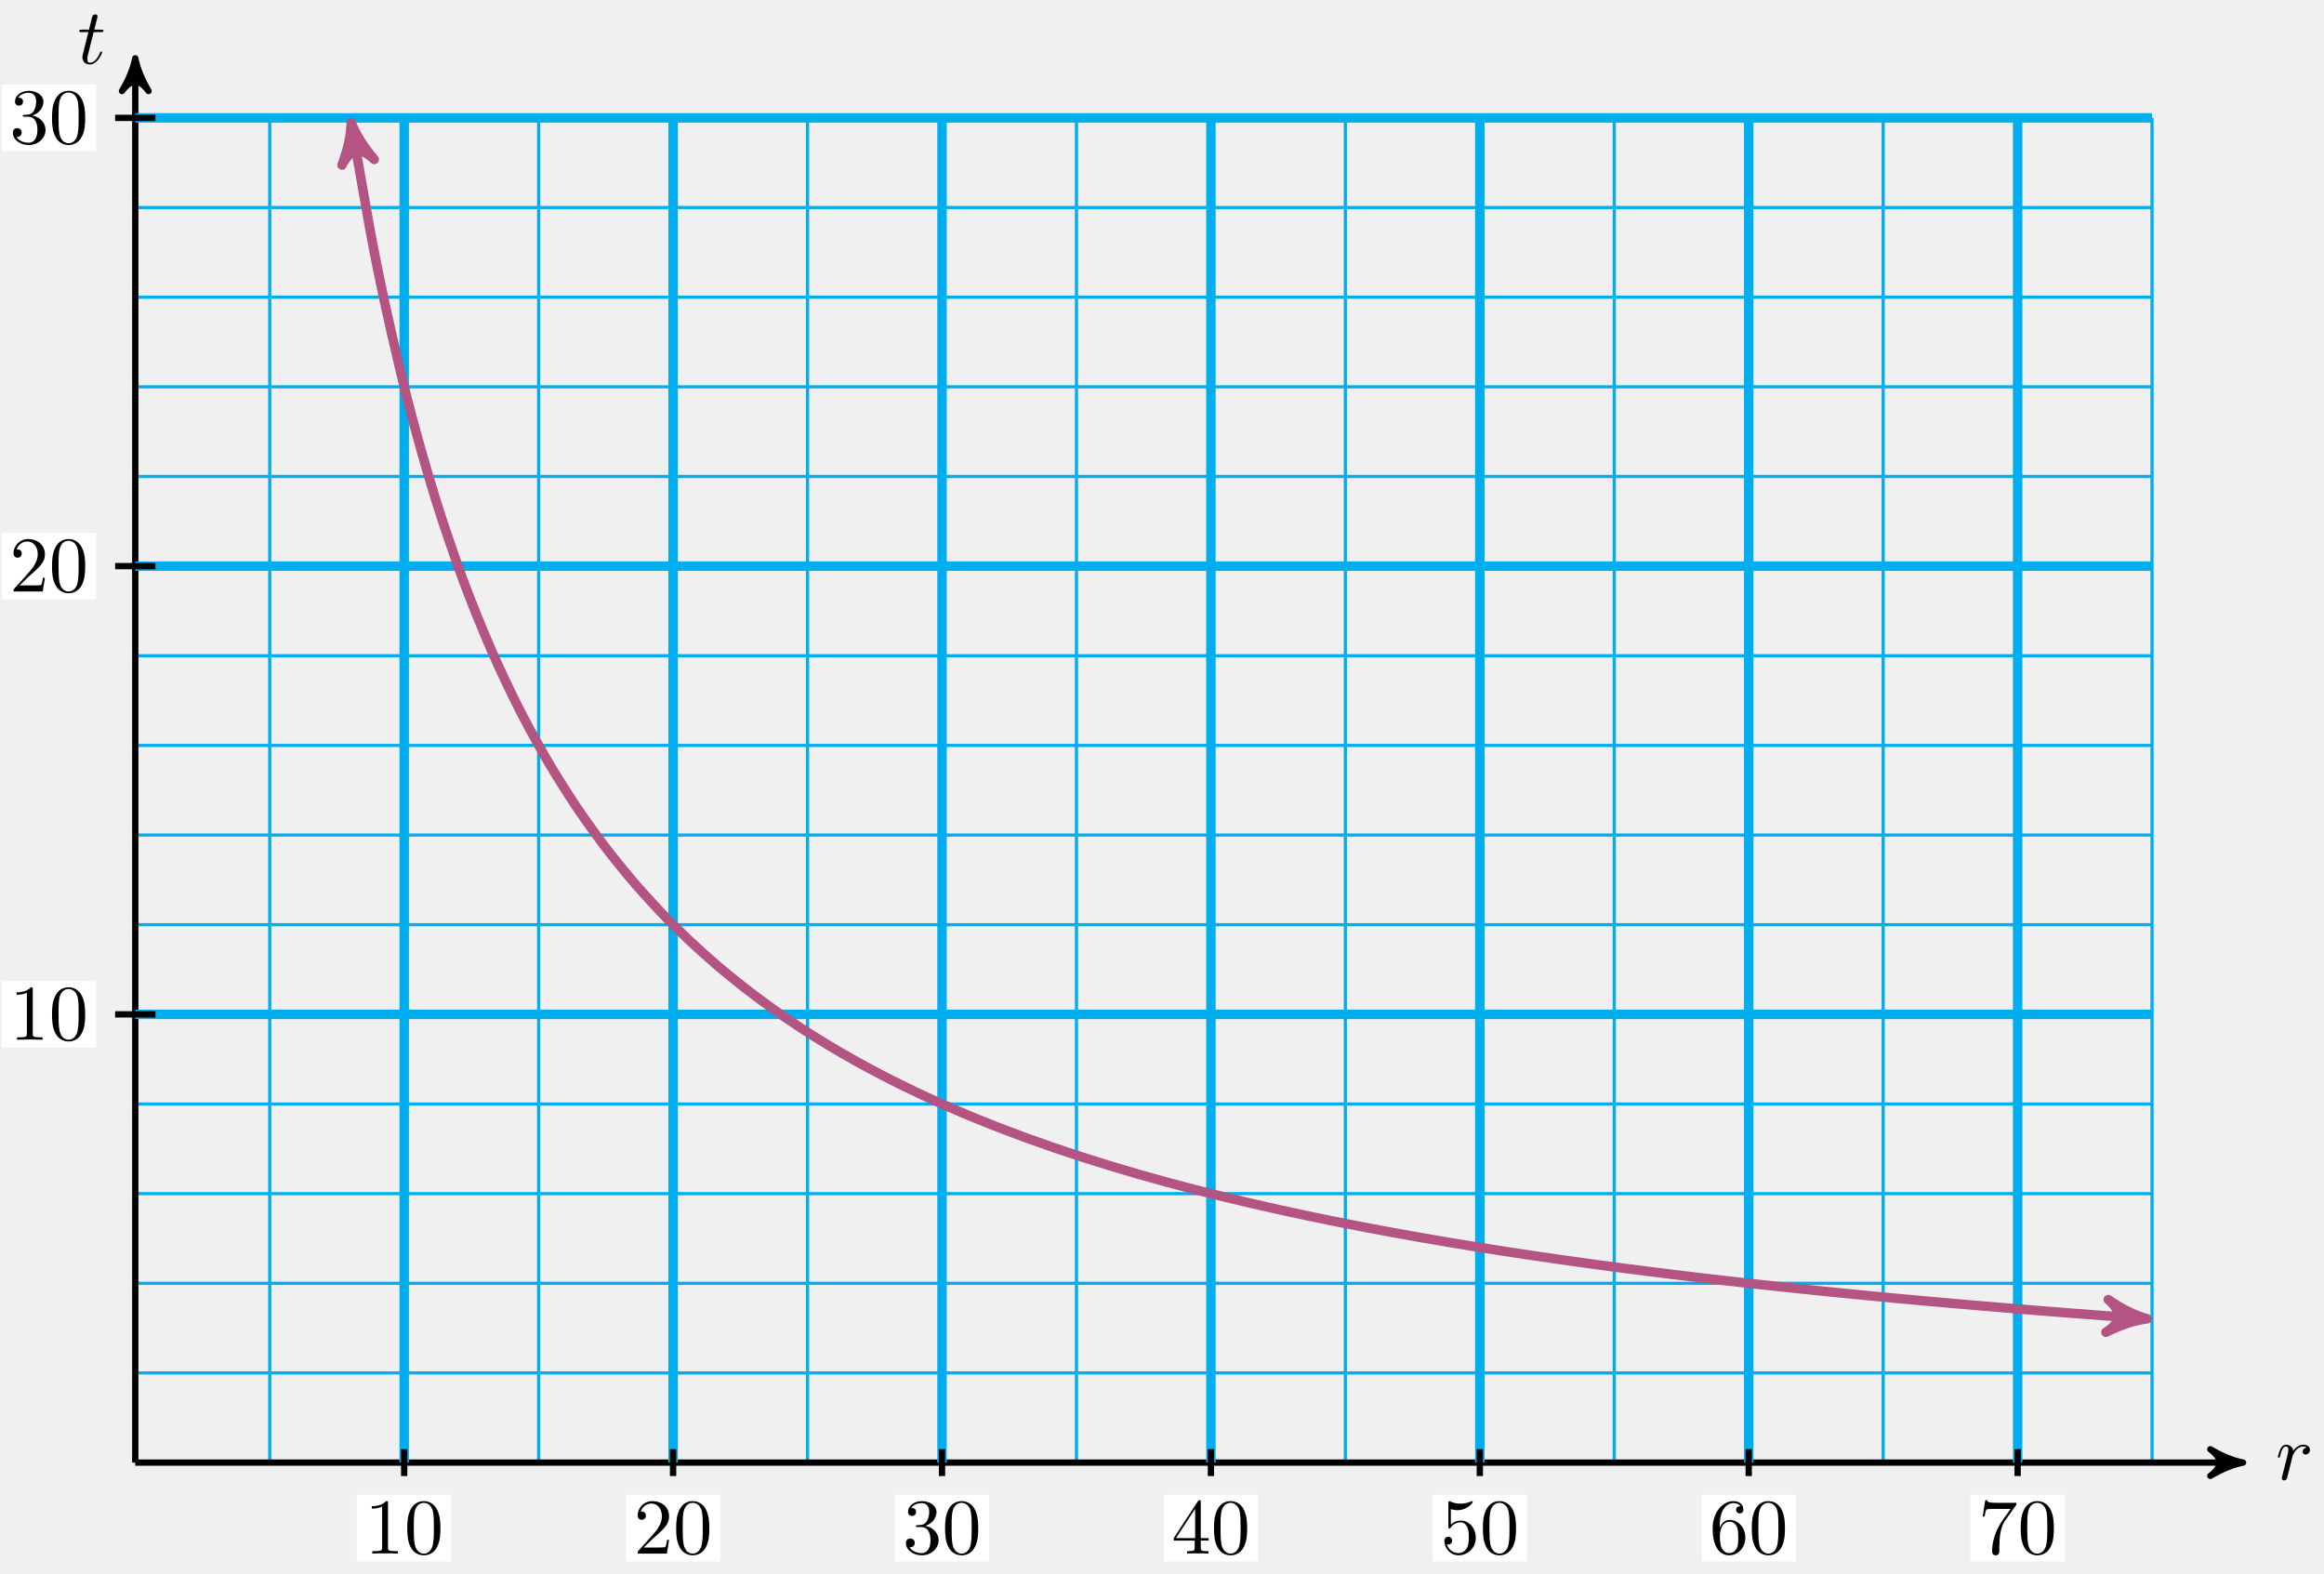
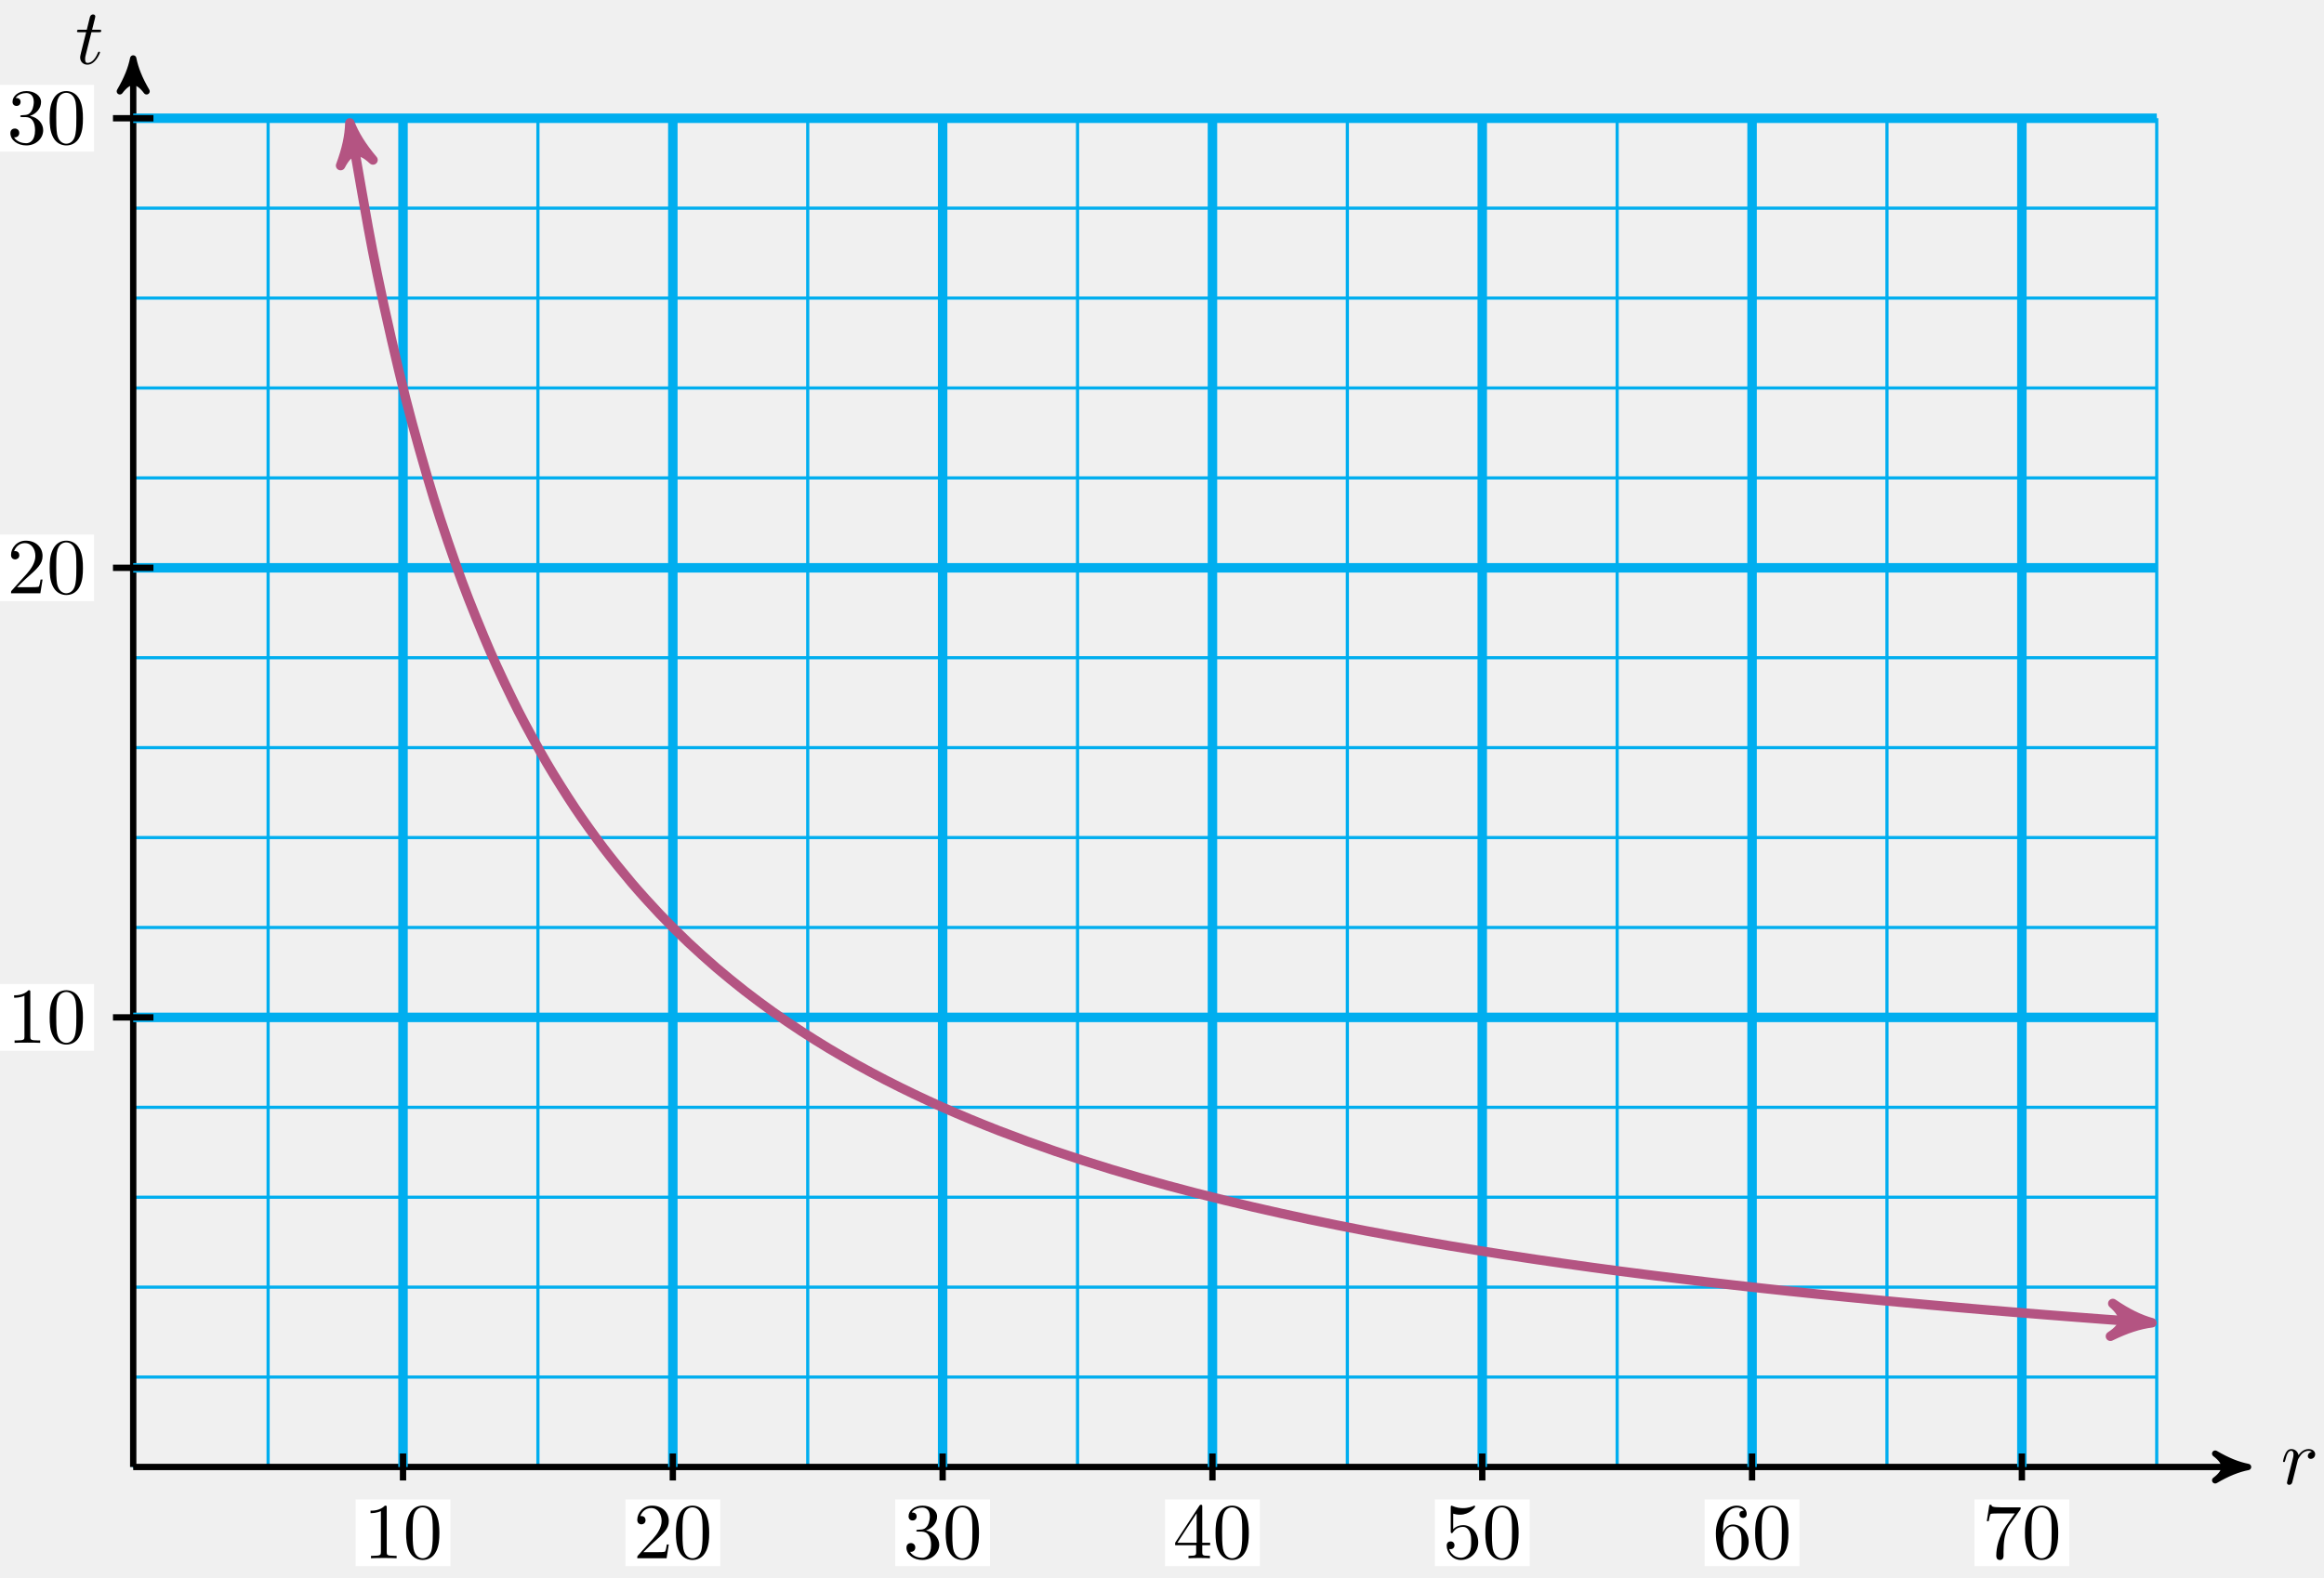
- <svg xmlns="http://www.w3.org/2000/svg" xmlns:xlink="http://www.w3.org/1999/xlink" version="1.1" width="294" height="199" viewBox="0 0 294 199">
+ <svg xmlns="http://www.w3.org/2000/svg" xmlns:xlink="http://www.w3.org/1999/xlink" version="1.1" width="293" height="199" viewBox="0 0 293 199">
  <defs>
    <path id="font_1_1" d="M.088 .059C.085 .044 .079 .021 .079 .016 .079-.002 .093-.011 .108-.011 .12-.011 .138-.003 .145 .017 .147 .021 .181 .157 .185 .175 .193 .208 .211 .278 .217 .305 .221 .318 .249 .365 .273 .387 .281 .394 .31 .42 .353 .42 .379 .42 .394 .408 .395 .408 .365 .403 .343 .379 .343 .353 .343 .337 .354 .318 .381 .318 .408 .318 .436 .341 .436 .377 .436 .412 .404 .442 .353 .442 .288 .442 .244 .393 .225 .365 .217 .41 .181 .442 .134 .442 .088 .442 .069 .403 .06 .385 .042 .351 .029 .291 .029 .288 .029 .278 .039 .278 .041 .278 .051 .278 .052 .279 .058 .301 .075 .372 .095 .42 .131 .42 .148 .42 .162 .412 .162 .374 .162 .353 .159 .342 .146 .29L.088 .059Z" />
    <path id="font_1_2" d="M.206 .4H.3C.32 .4 .33 .4 .33 .42 .33 .431 .32 .431 .302 .431H.214C.25 .572 .255 .592 .255 .598 .255 .615 .243 .625 .226 .625 .223 .625 .195 .624 .186 .589L.147 .431H.053C.033 .431 .023 .431 .023 .412 .023 .4 .031 .4 .051 .4H.139C.067 .116 .063 .099 .063 .081 .063 .027 .101-.011 .155-.011 .257-.011 .314 .135 .314 .143 .314 .153 .306 .153 .302 .153 .293 .153 .292 .15 .287 .139 .244 .035 .191 .011 .157 .011 .136 .011 .126 .024 .126 .057 .126 .081 .128 .088 .132 .105L.206 .4Z" />
    <path id="font_2_2" d="M.294 .64C.294 .664 .294 .666 .271 .666 .209 .602 .121 .602 .089 .602V.571C.109 .571 .168 .571 .22 .597V.079C.22 .043 .217 .031 .127 .031H.095V0C.13 .003 .217 .003 .257 .003 .297 .003 .384 .003 .419 0V.031H.387C.297 .031 .294 .042 .294 .079V.64Z" />
    <path id="font_2_1" d="M.46 .32C.46 .4 .455 .48 .42 .554 .374 .65 .292 .666 .25 .666 .19 .666 .117 .64 .076 .547 .044 .478 .039 .4 .039 .32 .039 .245 .043 .155 .084 .079 .127-.002 .2-.022 .249-.022 .303-.022 .379-.001 .423 .094 .455 .163 .46 .241 .46 .32M.249-0C.21-0 .151 .025 .133 .121 .122 .181 .122 .273 .122 .332 .122 .396 .122 .462 .13 .516 .149 .635 .224 .644 .249 .644 .282 .644 .348 .626 .367 .527 .377 .471 .377 .395 .377 .332 .377 .257 .377 .189 .366 .125 .351 .03 .294-0 .249-0Z" />
    <path id="font_2_3" d="M.127 .077 .233 .18C.389 .318 .449 .372 .449 .472 .449 .586 .359 .666 .237 .666 .124 .666 .05 .574 .05 .485 .05 .429 .1 .429 .103 .429 .12 .429 .155 .441 .155 .482 .155 .508 .137 .534 .102 .534 .094 .534 .092 .534 .089 .533 .112 .598 .166 .635 .224 .635 .315 .635 .358 .554 .358 .472 .358 .392 .308 .313 .253 .251L.061 .037C.05 .026 .05 .024 .05 0H.421L.449 .174H.424C.419 .144 .412 .1 .402 .085 .395 .077 .329 .077 .307 .077H.127Z" />
    <path id="font_2_4" d="M.29 .352C.372 .379 .43 .449 .43 .528 .43 .61 .342 .666 .246 .666 .145 .666 .069 .606 .069 .53 .069 .497 .091 .478 .12 .478 .151 .478 .171 .5 .171 .529 .171 .579 .124 .579 .109 .579 .14 .628 .206 .641 .242 .641 .283 .641 .338 .619 .338 .529 .338 .517 .336 .459 .31 .415 .28 .367 .246 .364 .221 .363 .213 .362 .189 .36 .182 .36 .174 .359 .167 .358 .167 .348 .167 .337 .174 .337 .191 .337H.235C.317 .337 .354 .269 .354 .17 .354 .034 .285 .006 .241 .006 .198 .006 .123 .022 .088 .081 .123 .076 .154 .098 .154 .136 .154 .172 .127 .192 .098 .192 .074 .192 .042 .178 .042 .134 .042 .043 .135-.022 .244-.022 .366-.022 .457 .068 .457 .17 .457 .253 .394 .331 .29 .352Z" />
    <path id="font_2_5" d="M.294 .165V.078C.294 .042 .292 .031 .218 .031H.197V0C.238 .003 .29 .003 .332 .003 .374 .003 .427 .003 .468 0V.031H.447C.373 .031 .371 .042 .371 .078V.165H.471V.196H.371V.651C.371 .671 .371 .677 .355 .677 .346 .677 .343 .677 .335 .665L.028 .196V.165H.294M.3 .196H.056L.3 .569V.196Z" />
    <path id="font_2_6" d="M.449 .2C.449 .319 .367 .419 .259 .419 .211 .419 .168 .403 .132 .368V.564C.152 .558 .185 .551 .217 .551 .34 .551 .41 .642 .41 .655 .41 .661 .407 .666 .4 .666 .399 .666 .397 .666 .392 .663 .372 .654 .323 .634 .256 .634 .216 .634 .17 .641 .123 .662 .115 .665 .113 .665 .111 .665 .101 .665 .101 .657 .101 .641V.344C.101 .326 .101 .318 .115 .318 .122 .318 .124 .321 .128 .327 .139 .343 .176 .397 .257 .397 .309 .397 .334 .351 .342 .333 .358 .296 .36 .257 .36 .207 .36 .172 .36 .112 .336 .07 .312 .031 .275 .006 .229 .006 .156 .006 .099 .058 .082 .117 .085 .116 .088 .115 .099 .115 .132 .115 .149 .14 .149 .164 .149 .188 .132 .213 .099 .213 .085 .213 .05 .206 .05 .16 .05 .074 .119-.022 .231-.022 .347-.022 .449 .073 .449 .2Z" />
    <path id="font_2_7" d="M.132 .328V.352C.132 .605 .256 .641 .307 .641 .331 .641 .373 .635 .395 .601 .38 .601 .34 .601 .34 .556 .34 .525 .364 .51 .386 .51 .402 .51 .432 .519 .432 .558 .432 .618 .388 .666 .305 .666 .177 .666 .042 .537 .042 .316 .042 .049 .158-.022 .251-.022 .362-.022 .457 .072 .457 .204 .457 .331 .368 .427 .257 .427 .189 .427 .152 .376 .132 .328M.251 .006C.188 .006 .158 .066 .152 .081 .134 .128 .134 .208 .134 .226 .134 .304 .166 .404 .256 .404 .272 .404 .318 .404 .349 .342 .367 .305 .367 .254 .367 .205 .367 .157 .367 .107 .35 .071 .32 .011 .274 .006 .251 .006Z" />
    <path id="font_2_8" d="M.476 .609C.485 .621 .485 .623 .485 .644H.242C.12 .644 .118 .657 .114 .676H.089L.056 .47H.081C.084 .486 .093 .549 .106 .561 .113 .567 .191 .567 .204 .567H.411C.4 .551 .321 .442 .299 .409 .209 .274 .176 .135 .176 .033 .176 .023 .176-.022 .222-.022 .268-.022 .268 .023 .268 .033V.084C.268 .139 .271 .194 .279 .248 .283 .271 .297 .357 .341 .419L.476 .609Z" />
  </defs>
-   <path transform="matrix(1.00006,0,0,-1.00008,17.11318,185.0038)" stroke-width=".399" stroke-linecap="butt" stroke-miterlimit="10" stroke-linejoin="miter" fill="none" stroke="#00aeef" d="M0 0H255.124M0 11.339H255.124M0 22.677H255.124M0 34.016H255.124M0 45.354H255.124M0 56.693H255.124M0 68.031H255.124M0 79.37H255.124M0 90.708H255.124M0 102.047H255.124M0 113.385H255.124M0 124.724H255.124M0 136.063H255.124M0 147.401H255.124M0 158.74H255.124M0 170.074H255.124M0 0V170.078M17.008 0V170.078M34.017 0V170.078M51.025 0V170.078M68.033 0V170.078M85.041 0V170.078M102.05 0V170.078M119.058 0V170.078M136.066 0V170.078M153.074 0V170.078M170.083 0V170.078M187.091 0V170.078M204.099 0V170.078M221.107 0V170.078M238.116 0V170.078M255.118 0V170.078M255.124 170.078" />
-   <path transform="matrix(1.00006,0,0,-1.00008,17.11318,185.0038)" stroke-width=".797" stroke-linecap="butt" stroke-miterlimit="10" stroke-linejoin="miter" fill="none" stroke="#000000" d="M0 0H265.595" />
-   <path transform="matrix(1.00006,0,0,-1.00008,282.7241,185.0038)" d="M1.036 0C-.259 .259-1.554 .777-3.108 1.684-1.554 .518-1.554-.518-3.108-1.684-1.554-.777-.259-.259 1.036 0Z" />
-   <path transform="matrix(1.00006,0,0,-1.00008,282.7241,185.0038)" stroke-width=".797" stroke-linecap="butt" stroke-linejoin="round" fill="none" stroke="#000000" d="M1.036 0C-.259 .259-1.554 .777-3.108 1.684-1.554 .518-1.554-.518-3.108-1.684-1.554-.777-.259-.259 1.036 0Z" />
-   <use data-text="r" xlink:href="#font_1_1" transform="matrix(9.963197,0,0,-9.963397,287.8784,187.1489)" />
-   <path transform="matrix(1.00006,0,0,-1.00008,17.11318,185.0038)" stroke-width=".797" stroke-linecap="butt" stroke-miterlimit="10" stroke-linejoin="miter" fill="none" stroke="#000000" d="M0 0V176.581" />
-   <path transform="matrix(0,-1.00008,-1.00006,-0,17.11318,8.409058)" d="M1.036 0C-.259 .259-1.554 .777-3.108 1.684-1.554 .518-1.554-.518-3.108-1.684-1.554-.777-.259-.259 1.036 0Z" />
-   <path transform="matrix(0,-1.00008,-1.00006,-0,17.11318,8.409058)" stroke-width=".797" stroke-linecap="butt" stroke-linejoin="round" fill="none" stroke="#000000" d="M1.036 0C-.259 .259-1.554 .777-3.108 1.684-1.554 .518-1.554-.518-3.108-1.684-1.554-.777-.259-.259 1.036 0Z" />
-   <use data-text="t" xlink:href="#font_1_2" transform="matrix(9.963197,0,0,-9.963397,9.795746,8.045609)" />
-   <path transform="matrix(1.00006,0,0,-1.00008,17.11318,185.0038)" stroke-width="1.196" stroke-linecap="butt" stroke-miterlimit="10" stroke-linejoin="miter" fill="none" stroke="#00aeef" d="M34.017 0V170.078" />
-   <path transform="matrix(1.00006,0,0,-1.00008,17.11318,185.0038)" stroke-width=".797" stroke-linecap="butt" stroke-miterlimit="10" stroke-linejoin="miter" fill="none" stroke="#000000" d="M34.017 1.701V-1.701" />
-   <path transform="matrix(1.00006,0,0,-1.00008,17.11318,185.0038)" d="M28.039-12.505H39.994V-4.092H28.039Z" fill="#ffffff" />
-   <use data-text="1" xlink:href="#font_2_2" transform="matrix(9.963197,0,0,-9.963397,46.14993,196.5137)" />
-   <use data-text="0" xlink:href="#font_2_1" transform="matrix(9.963197,0,0,-9.963397,51.13153,196.5137)" />
-   <path transform="matrix(1.00006,0,0,-1.00008,17.11318,185.0038)" stroke-width="1.196" stroke-linecap="butt" stroke-miterlimit="10" stroke-linejoin="miter" fill="none" stroke="#00aeef" d="M68.033 0V170.078" />
-   <path transform="matrix(1.00006,0,0,-1.00008,17.11318,185.0038)" stroke-width=".797" stroke-linecap="butt" stroke-miterlimit="10" stroke-linejoin="miter" fill="none" stroke="#000000" d="M68.033 1.701V-1.701" />
-   <path transform="matrix(1.00006,0,0,-1.00008,17.11318,185.0038)" d="M62.055-12.505H74.011V-4.092H62.055Z" fill="#ffffff" />
-   <use data-text="2" xlink:href="#font_2_3" transform="matrix(9.963197,0,0,-9.963397,80.16896,196.5137)" />
-   <use data-text="0" xlink:href="#font_2_1" transform="matrix(9.963197,0,0,-9.963397,85.15057,196.5137)" />
-   <path transform="matrix(1.00006,0,0,-1.00008,17.11318,185.0038)" stroke-width="1.196" stroke-linecap="butt" stroke-miterlimit="10" stroke-linejoin="miter" fill="none" stroke="#00aeef" d="M102.05 0V170.078" />
-   <path transform="matrix(1.00006,0,0,-1.00008,17.11318,185.0038)" stroke-width=".797" stroke-linecap="butt" stroke-miterlimit="10" stroke-linejoin="miter" fill="none" stroke="#000000" d="M102.05 1.701V-1.701" />
-   <path transform="matrix(1.00006,0,0,-1.00008,17.11318,185.0038)" d="M96.072-12.505H108.027V-4.092H96.072Z" fill="#ffffff" />
-   <use data-text="3" xlink:href="#font_2_4" transform="matrix(9.963197,0,0,-9.963397,114.187,196.5137)" />
-   <use data-text="0" xlink:href="#font_2_1" transform="matrix(9.963197,0,0,-9.963397,119.1686,196.5137)" />
-   <path transform="matrix(1.00006,0,0,-1.00008,17.11318,185.0038)" stroke-width="1.196" stroke-linecap="butt" stroke-miterlimit="10" stroke-linejoin="miter" fill="none" stroke="#00aeef" d="M136.066 0V170.078" />
-   <path transform="matrix(1.00006,0,0,-1.00008,17.11318,185.0038)" stroke-width=".797" stroke-linecap="butt" stroke-miterlimit="10" stroke-linejoin="miter" fill="none" stroke="#000000" d="M136.066 1.701V-1.701" />
-   <path transform="matrix(1.00006,0,0,-1.00008,17.11318,185.0038)" d="M130.088-12.505H142.044V-4.092H130.088Z" fill="#ffffff" />
-   <use data-text="4" xlink:href="#font_2_5" transform="matrix(9.963197,0,0,-9.963397,148.2061,196.5137)" />
-   <use data-text="0" xlink:href="#font_2_1" transform="matrix(9.963197,0,0,-9.963397,153.1877,196.5137)" />
-   <path transform="matrix(1.00006,0,0,-1.00008,17.11318,185.0038)" stroke-width="1.196" stroke-linecap="butt" stroke-miterlimit="10" stroke-linejoin="miter" fill="none" stroke="#00aeef" d="M170.083 0V170.078" />
-   <path transform="matrix(1.00006,0,0,-1.00008,17.11318,185.0038)" stroke-width=".797" stroke-linecap="butt" stroke-miterlimit="10" stroke-linejoin="miter" fill="none" stroke="#000000" d="M170.083 1.701V-1.701" />
-   <path transform="matrix(1.00006,0,0,-1.00008,17.11318,185.0038)" d="M164.105-12.505H176.06V-4.092H164.105Z" fill="#ffffff" />
-   <use data-text="5" xlink:href="#font_2_6" transform="matrix(9.963197,0,0,-9.963397,182.2241,196.5137)" />
-   <use data-text="0" xlink:href="#font_2_1" transform="matrix(9.963197,0,0,-9.963397,187.2057,196.5137)" />
-   <path transform="matrix(1.00006,0,0,-1.00008,17.11318,185.0038)" stroke-width="1.196" stroke-linecap="butt" stroke-miterlimit="10" stroke-linejoin="miter" fill="none" stroke="#00aeef" d="M204.099 0V170.078" />
-   <path transform="matrix(1.00006,0,0,-1.00008,17.11318,185.0038)" stroke-width=".797" stroke-linecap="butt" stroke-miterlimit="10" stroke-linejoin="miter" fill="none" stroke="#000000" d="M204.099 1.701V-1.701" />
-   <path transform="matrix(1.00006,0,0,-1.00008,17.11318,185.0038)" d="M198.121-12.505H210.077V-4.092H198.121Z" fill="#ffffff" />
-   <use data-text="6" xlink:href="#font_2_7" transform="matrix(9.963197,0,0,-9.963397,216.2431,196.5137)" />
-   <use data-text="0" xlink:href="#font_2_1" transform="matrix(9.963197,0,0,-9.963397,221.2247,196.5137)" />
-   <path transform="matrix(1.00006,0,0,-1.00008,17.11318,185.0038)" stroke-width="1.196" stroke-linecap="butt" stroke-miterlimit="10" stroke-linejoin="miter" fill="none" stroke="#00aeef" d="M238.116 0V170.078" />
-   <path transform="matrix(1.00006,0,0,-1.00008,17.11318,185.0038)" stroke-width=".797" stroke-linecap="butt" stroke-miterlimit="10" stroke-linejoin="miter" fill="none" stroke="#000000" d="M238.116 1.701V-1.701" />
-   <path transform="matrix(1.00006,0,0,-1.00008,17.11318,185.0038)" d="M232.138-12.505H244.093V-4.092H232.138Z" fill="#ffffff" />
-   <use data-text="7" xlink:href="#font_2_8" transform="matrix(9.963197,0,0,-9.963397,250.2612,196.5137)" />
-   <use data-text="0" xlink:href="#font_2_1" transform="matrix(9.963197,0,0,-9.963397,255.2428,196.5137)" />
-   <path transform="matrix(1.00006,0,0,-1.00008,17.11318,185.0038)" stroke-width="1.196" stroke-linecap="butt" stroke-miterlimit="10" stroke-linejoin="miter" fill="none" stroke="#00aeef" d="M0 56.693H255.124" />
-   <path transform="matrix(1.00006,0,0,-1.00008,17.11318,185.0038)" stroke-width=".797" stroke-linecap="butt" stroke-miterlimit="10" stroke-linejoin="miter" fill="none" stroke="#000000" d="M2.551 56.693H-2.551" />
-   <path transform="matrix(1.00006,0,0,-1.00008,17.11318,185.0038)" d="M-16.898 52.486H-4.942V60.899H-16.898Z" fill="#ffffff" />
-   <use data-text="1" xlink:href="#font_2_2" transform="matrix(9.963197,0,0,-9.963397,1.210228,131.5165)" />
-   <use data-text="0" xlink:href="#font_2_1" transform="matrix(9.963197,0,0,-9.963397,6.191834,131.5165)" />
-   <path transform="matrix(1.00006,0,0,-1.00008,17.11318,185.0038)" stroke-width="1.196" stroke-linecap="butt" stroke-miterlimit="10" stroke-linejoin="miter" fill="none" stroke="#00aeef" d="M0 113.385H255.124" />
-   <path transform="matrix(1.00006,0,0,-1.00008,17.11318,185.0038)" stroke-width=".797" stroke-linecap="butt" stroke-miterlimit="10" stroke-linejoin="miter" fill="none" stroke="#000000" d="M2.551 113.385H-2.551" />
-   <path transform="matrix(1.00006,0,0,-1.00008,17.11318,185.0038)" d="M-16.898 109.179H-4.942V117.592H-16.898Z" fill="#ffffff" />
-   <use data-text="2" xlink:href="#font_2_3" transform="matrix(9.963197,0,0,-9.963397,1.210228,74.81996)" />
-   <use data-text="0" xlink:href="#font_2_1" transform="matrix(9.963197,0,0,-9.963397,6.191834,74.81996)" />
-   <path transform="matrix(1.00006,0,0,-1.00008,17.11318,185.0038)" stroke-width="1.196" stroke-linecap="butt" stroke-miterlimit="10" stroke-linejoin="miter" fill="none" stroke="#00aeef" d="M0 170.078H255.124" />
-   <path transform="matrix(1.00006,0,0,-1.00008,17.11318,185.0038)" stroke-width=".797" stroke-linecap="butt" stroke-miterlimit="10" stroke-linejoin="miter" fill="none" stroke="#000000" d="M2.551 170.078H-2.551" />
-   <path transform="matrix(1.00006,0,0,-1.00008,17.11318,185.0038)" d="M-16.898 165.872H-4.942V174.285H-16.898Z" fill="#ffffff" />
-   <use data-text="3" xlink:href="#font_2_4" transform="matrix(9.963197,0,0,-9.963397,1.210228,18.12242)" />
-   <use data-text="0" xlink:href="#font_2_1" transform="matrix(9.963197,0,0,-9.963397,6.191834,18.12242)" />
-   <path transform="matrix(1.00006,0,0,-1.00008,17.11318,185.0038)" stroke-width="1.196" stroke-linecap="butt" stroke-miterlimit="10" stroke-linejoin="miter" fill="none" stroke="#b45482" d="M27.534 168.233C29.786 155.293 29.786 155.293 30.774 150.398 31.762 145.503 33.347 138.722 34.335 134.801 35.323 130.879 36.908 125.347 37.896 122.134 38.884 118.921 40.469 114.324 41.457 111.643 42.445 108.962 44.03 105.083 45.018 102.812 46.006 100.541 47.591 97.224 48.579 95.276 49.567 93.327 51.152 90.459 52.14 88.769 53.128 87.079 54.712 84.574 55.701 83.094 56.689 81.613 58.273 79.408 59.262 78.101 60.25 76.794 61.834 74.836 62.823 73.674 63.811 72.511 65.395 70.762 66.383 69.721 67.372 68.681 68.956 67.11 69.944 66.172 70.933 65.235 72.517 63.815 73.505 62.967 74.494 62.118 76.078 60.828 77.066 60.057 78.054 59.285 79.639 58.109 80.627 57.404 81.615 56.7 83.2 55.623 84.188 54.977 85.176 54.33 86.761 53.341 87.749 52.746 88.737 52.151 90.322 51.238 91.31 50.689 92.298 50.139 93.883 49.295 94.871 48.786 95.859 48.277 97.444 47.494 98.432 47.021 99.42 46.548 101.005 45.819 101.993 45.379 102.981 44.939 104.566 44.259 105.554 43.848 106.542 43.437 108.127 42.802 109.115 42.417 110.103 42.033 111.688 41.438 112.676 41.077 113.664 40.717 115.249 40.157 116.237 39.818 117.225 39.479 118.81 38.954 119.798 38.635 120.786 38.316 122.371 37.82 123.359 37.52 124.347 37.219 125.931 36.751 126.92 36.467 127.908 36.183 129.492 35.74 130.481 35.472 131.469 35.203 133.053 34.784 134.041 34.529 135.03 34.275 136.614 33.878 137.602 33.636 138.591 33.394 140.175 33.017 141.163 32.787 142.152 32.558 143.736 32.199 144.724 31.981 145.713 31.762 147.297 31.421 148.285 31.212 149.273 31.004 150.858 30.679 151.846 30.481 152.834 30.282 154.419 29.972 155.407 29.782 156.395 29.593 157.98 29.296 158.968 29.115 159.956 28.934 161.541 28.65 162.529 28.477 163.517 28.304 165.102 28.032 166.09 27.867 167.078 27.701 168.663 27.441 169.651 27.282 170.639 27.123 172.224 26.873 173.212 26.721 174.2 26.568 175.785 26.329 176.773 26.183 177.761 26.036 179.346 25.806 180.334 25.666 181.322 25.525 182.907 25.304 183.895 25.168 184.883 25.033 186.468 24.821 187.456 24.69 188.444 24.56 190.029 24.355 191.017 24.23 192.005 24.105 193.589 23.908 194.578 23.787 195.566 23.666 197.15 23.476 198.139 23.359 199.127 23.243 200.711 23.059 201.7 22.947 202.688 22.834 204.272 22.657 205.26 22.549 206.249 22.44 207.833 22.269 208.821 22.164 209.81 22.059 211.394 21.894 212.382 21.793 213.371 21.691 214.955 21.531 215.943 21.433 216.931 21.335 218.516 21.18 219.504 21.086 220.492 20.991 222.077 20.841 223.065 20.749 224.053 20.657 225.638 20.512 226.626 20.423 227.614 20.334 229.199 20.193 230.187 20.107 231.175 20.021 232.76 19.884 233.748 19.801 234.736 19.717 236.321 19.585 237.309 19.504 238.297 19.422 239.882 19.294 240.87 19.215 241.858 19.136 243.443 19.012 244.431 18.936 245.419 18.859 247.004 18.738 247.992 18.663 248.98 18.589 250.565 18.471 251.553 18.399 252.541 18.327 255.114 18.142 253.246 18.276" />
-   <path transform="matrix(-.1714103,-.9852488,-.9852291,.1714137,44.6489,16.75726)" d="M1.275 0C-.319 .319-1.913 .956-3.826 2.072-1.913 .638-1.913-.638-3.826-2.072-1.913-.956-.319-.319 1.275 0Z" fill="#b45482" />
-   <path transform="matrix(-.1714103,-.9852488,-.9852291,.1714137,44.6489,16.75726)" stroke-width="1.196" stroke-linecap="butt" stroke-linejoin="round" fill="none" stroke="#b45482" d="M1.275 0C-.319 .319-1.913 .956-3.826 2.072-1.913 .638-1.913-.638-3.826-2.072-1.913-.956-.319-.319 1.275 0Z" />
-   <path transform="matrix(.9974598,.07152572,.07152429,-.9974798,270.374,166.7259)" d="M1.275 0C-.319 .319-1.913 .956-3.826 2.072-1.913 .638-1.913-.638-3.826-2.072-1.913-.956-.319-.319 1.275 0Z" fill="#b45482" />
-   <path transform="matrix(.9974598,.07152572,.07152429,-.9974798,270.374,166.7259)" stroke-width="1.196" stroke-linecap="butt" stroke-linejoin="round" fill="none" stroke="#b45482" d="M1.275 0C-.319 .319-1.913 .956-3.826 2.072-1.913 .638-1.913-.638-3.826-2.072-1.913-.956-.319-.319 1.275 0Z" />
+   <path transform="matrix(1,0,0,-1.00008,16.794,185.0038)" stroke-width=".399" stroke-linecap="butt" stroke-miterlimit="10" stroke-linejoin="miter" fill="none" stroke="#00aeef" d="M0 0H255.124M0 11.339H255.124M0 22.677H255.124M0 34.016H255.124M0 45.354H255.124M0 56.693H255.124M0 68.031H255.124M0 79.37H255.124M0 90.708H255.124M0 102.047H255.124M0 113.385H255.124M0 124.724H255.124M0 136.063H255.124M0 147.401H255.124M0 158.74H255.124M0 170.074H255.124M0 0V170.078M17.008 0V170.078M34.017 0V170.078M51.025 0V170.078M68.033 0V170.078M85.041 0V170.078M102.05 0V170.078M119.058 0V170.078M136.066 0V170.078M153.074 0V170.078M170.083 0V170.078M187.091 0V170.078M204.099 0V170.078M221.107 0V170.078M238.116 0V170.078M255.118 0V170.078M255.124 170.078" />
+   <path transform="matrix(1,0,0,-1.00008,16.794,185.0038)" stroke-width=".797" stroke-linecap="butt" stroke-miterlimit="10" stroke-linejoin="miter" fill="none" stroke="#000000" d="M0 0H265.595" />
+   <path transform="matrix(1,0,0,-1.00008,282.389,185.0038)" d="M1.036 0C-.259 .259-1.554 .777-3.108 1.684-1.554 .518-1.554-.518-3.108-1.684-1.554-.777-.259-.259 1.036 0Z" />
+   <path transform="matrix(1,0,0,-1.00008,282.389,185.0038)" stroke-width=".797" stroke-linecap="butt" stroke-linejoin="round" fill="none" stroke="#000000" d="M1.036 0C-.259 .259-1.554 .777-3.108 1.684-1.554 .518-1.554-.518-3.108-1.684-1.554-.777-.259-.259 1.036 0Z" />
+   <use data-text="r" xlink:href="#font_1_1" transform="matrix(9.9626,0,0,-9.963397,287.543,187.1489)" />
+   <path transform="matrix(1,0,0,-1.00008,16.794,185.0038)" stroke-width=".797" stroke-linecap="butt" stroke-miterlimit="10" stroke-linejoin="miter" fill="none" stroke="#000000" d="M0 0V176.581" />
+   <path transform="matrix(0,-1.00008,-1,-0,16.794,8.409058)" d="M1.036 0C-.259 .259-1.554 .777-3.108 1.684-1.554 .518-1.554-.518-3.108-1.684-1.554-.777-.259-.259 1.036 0Z" />
+   <path transform="matrix(0,-1.00008,-1,-0,16.794,8.409058)" stroke-width=".797" stroke-linecap="butt" stroke-linejoin="round" fill="none" stroke="#000000" d="M1.036 0C-.259 .259-1.554 .777-3.108 1.684-1.554 .518-1.554-.518-3.108-1.684-1.554-.777-.259-.259 1.036 0Z" />
+   <use data-text="t" xlink:href="#font_1_2" transform="matrix(9.9626,0,0,-9.963397,9.476997,8.045609)" />
+   <path transform="matrix(1,0,0,-1.00008,16.794,185.0038)" stroke-width="1.196" stroke-linecap="butt" stroke-miterlimit="10" stroke-linejoin="miter" fill="none" stroke="#00aeef" d="M34.017 0V170.078" />
+   <path transform="matrix(1,0,0,-1.00008,16.794,185.0038)" stroke-width=".797" stroke-linecap="butt" stroke-miterlimit="10" stroke-linejoin="miter" fill="none" stroke="#000000" d="M34.017 1.701V-1.701" />
+   <path transform="matrix(1,0,0,-1.00008,16.794,185.0038)" d="M28.039-12.505H39.994V-4.092H28.039Z" fill="#ffffff" />
+   <use data-text="1" xlink:href="#font_2_2" transform="matrix(9.9626,0,0,-9.963397,45.829,196.5137)" />
+   <use data-text="0" xlink:href="#font_2_1" transform="matrix(9.9626,0,0,-9.963397,50.8103,196.5137)" />
+   <path transform="matrix(1,0,0,-1.00008,16.794,185.0038)" stroke-width="1.196" stroke-linecap="butt" stroke-miterlimit="10" stroke-linejoin="miter" fill="none" stroke="#00aeef" d="M68.033 0V170.078" />
+   <path transform="matrix(1,0,0,-1.00008,16.794,185.0038)" stroke-width=".797" stroke-linecap="butt" stroke-miterlimit="10" stroke-linejoin="miter" fill="none" stroke="#000000" d="M68.033 1.701V-1.701" />
+   <path transform="matrix(1,0,0,-1.00008,16.794,185.0038)" d="M62.055-12.505H74.011V-4.092H62.055Z" fill="#ffffff" />
+   <use data-text="2" xlink:href="#font_2_3" transform="matrix(9.9626,0,0,-9.963397,79.84599,196.5137)" />
+   <use data-text="0" xlink:href="#font_2_1" transform="matrix(9.9626,0,0,-9.963397,84.8273,196.5137)" />
+   <path transform="matrix(1,0,0,-1.00008,16.794,185.0038)" stroke-width="1.196" stroke-linecap="butt" stroke-miterlimit="10" stroke-linejoin="miter" fill="none" stroke="#00aeef" d="M102.05 0V170.078" />
+   <path transform="matrix(1,0,0,-1.00008,16.794,185.0038)" stroke-width=".797" stroke-linecap="butt" stroke-miterlimit="10" stroke-linejoin="miter" fill="none" stroke="#000000" d="M102.05 1.701V-1.701" />
+   <path transform="matrix(1,0,0,-1.00008,16.794,185.0038)" d="M96.072-12.505H108.027V-4.092H96.072Z" fill="#ffffff" />
+   <use data-text="3" xlink:href="#font_2_4" transform="matrix(9.9626,0,0,-9.963397,113.862,196.5137)" />
+   <use data-text="0" xlink:href="#font_2_1" transform="matrix(9.9626,0,0,-9.963397,118.8433,196.5137)" />
+   <path transform="matrix(1,0,0,-1.00008,16.794,185.0038)" stroke-width="1.196" stroke-linecap="butt" stroke-miterlimit="10" stroke-linejoin="miter" fill="none" stroke="#00aeef" d="M136.066 0V170.078" />
+   <path transform="matrix(1,0,0,-1.00008,16.794,185.0038)" stroke-width=".797" stroke-linecap="butt" stroke-miterlimit="10" stroke-linejoin="miter" fill="none" stroke="#000000" d="M136.066 1.701V-1.701" />
+   <path transform="matrix(1,0,0,-1.00008,16.794,185.0038)" d="M130.088-12.505H142.044V-4.092H130.088Z" fill="#ffffff" />
+   <use data-text="4" xlink:href="#font_2_5" transform="matrix(9.9626,0,0,-9.963397,147.879,196.5137)" />
+   <use data-text="0" xlink:href="#font_2_1" transform="matrix(9.9626,0,0,-9.963397,152.8603,196.5137)" />
+   <path transform="matrix(1,0,0,-1.00008,16.794,185.0038)" stroke-width="1.196" stroke-linecap="butt" stroke-miterlimit="10" stroke-linejoin="miter" fill="none" stroke="#00aeef" d="M170.083 0V170.078" />
+   <path transform="matrix(1,0,0,-1.00008,16.794,185.0038)" stroke-width=".797" stroke-linecap="butt" stroke-miterlimit="10" stroke-linejoin="miter" fill="none" stroke="#000000" d="M170.083 1.701V-1.701" />
+   <path transform="matrix(1,0,0,-1.00008,16.794,185.0038)" d="M164.105-12.505H176.06V-4.092H164.105Z" fill="#ffffff" />
+   <use data-text="5" xlink:href="#font_2_6" transform="matrix(9.9626,0,0,-9.963397,181.895,196.5137)" />
+   <use data-text="0" xlink:href="#font_2_1" transform="matrix(9.9626,0,0,-9.963397,186.8763,196.5137)" />
+   <path transform="matrix(1,0,0,-1.00008,16.794,185.0038)" stroke-width="1.196" stroke-linecap="butt" stroke-miterlimit="10" stroke-linejoin="miter" fill="none" stroke="#00aeef" d="M204.099 0V170.078" />
+   <path transform="matrix(1,0,0,-1.00008,16.794,185.0038)" stroke-width=".797" stroke-linecap="butt" stroke-miterlimit="10" stroke-linejoin="miter" fill="none" stroke="#000000" d="M204.099 1.701V-1.701" />
+   <path transform="matrix(1,0,0,-1.00008,16.794,185.0038)" d="M198.121-12.505H210.077V-4.092H198.121Z" fill="#ffffff" />
+   <use data-text="6" xlink:href="#font_2_7" transform="matrix(9.9626,0,0,-9.963397,215.912,196.5137)" />
+   <use data-text="0" xlink:href="#font_2_1" transform="matrix(9.9626,0,0,-9.963397,220.8933,196.5137)" />
+   <path transform="matrix(1,0,0,-1.00008,16.794,185.0038)" stroke-width="1.196" stroke-linecap="butt" stroke-miterlimit="10" stroke-linejoin="miter" fill="none" stroke="#00aeef" d="M238.116 0V170.078" />
+   <path transform="matrix(1,0,0,-1.00008,16.794,185.0038)" stroke-width=".797" stroke-linecap="butt" stroke-miterlimit="10" stroke-linejoin="miter" fill="none" stroke="#000000" d="M238.116 1.701V-1.701" />
+   <path transform="matrix(1,0,0,-1.00008,16.794,185.0038)" d="M232.138-12.505H244.093V-4.092H232.138Z" fill="#ffffff" />
+   <use data-text="7" xlink:href="#font_2_8" transform="matrix(9.9626,0,0,-9.963397,249.928,196.5137)" />
+   <use data-text="0" xlink:href="#font_2_1" transform="matrix(9.9626,0,0,-9.963397,254.9093,196.5137)" />
+   <path transform="matrix(1,0,0,-1.00008,16.794,185.0038)" stroke-width="1.196" stroke-linecap="butt" stroke-miterlimit="10" stroke-linejoin="miter" fill="none" stroke="#00aeef" d="M0 56.693H255.124" />
+   <path transform="matrix(1,0,0,-1.00008,16.794,185.0038)" stroke-width=".797" stroke-linecap="butt" stroke-miterlimit="10" stroke-linejoin="miter" fill="none" stroke="#000000" d="M2.551 56.693H-2.551" />
+   <path transform="matrix(1,0,0,-1.00008,16.794,185.0038)" d="M-16.898 52.486H-4.942V60.899H-16.898Z" fill="#ffffff" />
+   <use data-text="1" xlink:href="#font_2_2" transform="matrix(9.9626,0,0,-9.963397,.8919983,131.5165)" />
+   <use data-text="0" xlink:href="#font_2_1" transform="matrix(9.9626,0,0,-9.963397,5.873299,131.5165)" />
+   <path transform="matrix(1,0,0,-1.00008,16.794,185.0038)" stroke-width="1.196" stroke-linecap="butt" stroke-miterlimit="10" stroke-linejoin="miter" fill="none" stroke="#00aeef" d="M0 113.385H255.124" />
+   <path transform="matrix(1,0,0,-1.00008,16.794,185.0038)" stroke-width=".797" stroke-linecap="butt" stroke-miterlimit="10" stroke-linejoin="miter" fill="none" stroke="#000000" d="M2.551 113.385H-2.551" />
+   <path transform="matrix(1,0,0,-1.00008,16.794,185.0038)" d="M-16.898 109.179H-4.942V117.592H-16.898Z" fill="#ffffff" />
+   <use data-text="2" xlink:href="#font_2_3" transform="matrix(9.9626,0,0,-9.963397,.8919983,74.81996)" />
+   <use data-text="0" xlink:href="#font_2_1" transform="matrix(9.9626,0,0,-9.963397,5.873299,74.81996)" />
+   <path transform="matrix(1,0,0,-1.00008,16.794,185.0038)" stroke-width="1.196" stroke-linecap="butt" stroke-miterlimit="10" stroke-linejoin="miter" fill="none" stroke="#00aeef" d="M0 170.078H255.124" />
+   <path transform="matrix(1,0,0,-1.00008,16.794,185.0038)" stroke-width=".797" stroke-linecap="butt" stroke-miterlimit="10" stroke-linejoin="miter" fill="none" stroke="#000000" d="M2.551 170.078H-2.551" />
+   <path transform="matrix(1,0,0,-1.00008,16.794,185.0038)" d="M-16.898 165.872H-4.942V174.285H-16.898Z" fill="#ffffff" />
+   <use data-text="3" xlink:href="#font_2_4" transform="matrix(9.9626,0,0,-9.963397,.8919983,18.12242)" />
+   <use data-text="0" xlink:href="#font_2_1" transform="matrix(9.9626,0,0,-9.963397,5.873299,18.12242)" />
+   <path transform="matrix(1,0,0,-1.00008,16.794,185.0038)" stroke-width="1.196" stroke-linecap="butt" stroke-miterlimit="10" stroke-linejoin="miter" fill="none" stroke="#b45482" d="M27.534 168.233C29.786 155.293 29.786 155.293 30.774 150.398 31.762 145.503 33.347 138.722 34.335 134.801 35.323 130.879 36.908 125.347 37.896 122.134 38.884 118.921 40.469 114.324 41.457 111.643 42.445 108.962 44.03 105.083 45.018 102.812 46.006 100.541 47.591 97.224 48.579 95.276 49.567 93.327 51.152 90.459 52.14 88.769 53.128 87.079 54.712 84.574 55.701 83.094 56.689 81.613 58.273 79.408 59.262 78.101 60.25 76.794 61.834 74.836 62.823 73.674 63.811 72.511 65.395 70.762 66.383 69.721 67.372 68.681 68.956 67.11 69.944 66.172 70.933 65.235 72.517 63.815 73.505 62.967 74.494 62.118 76.078 60.828 77.066 60.057 78.054 59.285 79.639 58.109 80.627 57.404 81.615 56.7 83.2 55.623 84.188 54.977 85.176 54.33 86.761 53.341 87.749 52.746 88.737 52.151 90.322 51.238 91.31 50.689 92.298 50.139 93.883 49.295 94.871 48.786 95.859 48.277 97.444 47.494 98.432 47.021 99.42 46.548 101.005 45.819 101.993 45.379 102.981 44.939 104.566 44.259 105.554 43.848 106.542 43.437 108.127 42.802 109.115 42.417 110.103 42.033 111.688 41.438 112.676 41.077 113.664 40.717 115.249 40.157 116.237 39.818 117.225 39.479 118.81 38.954 119.798 38.635 120.786 38.316 122.371 37.82 123.359 37.52 124.347 37.219 125.931 36.751 126.92 36.467 127.908 36.183 129.492 35.74 130.481 35.472 131.469 35.203 133.053 34.784 134.041 34.529 135.03 34.275 136.614 33.878 137.602 33.636 138.591 33.394 140.175 33.017 141.163 32.787 142.152 32.558 143.736 32.199 144.724 31.981 145.713 31.762 147.297 31.421 148.285 31.212 149.273 31.004 150.858 30.679 151.846 30.481 152.834 30.282 154.419 29.972 155.407 29.782 156.395 29.593 157.98 29.296 158.968 29.115 159.956 28.934 161.541 28.65 162.529 28.477 163.517 28.304 165.102 28.032 166.09 27.867 167.078 27.701 168.663 27.441 169.651 27.282 170.639 27.123 172.224 26.873 173.212 26.721 174.2 26.568 175.785 26.329 176.773 26.183 177.761 26.036 179.346 25.806 180.334 25.666 181.322 25.525 182.907 25.304 183.895 25.168 184.883 25.033 186.468 24.821 187.456 24.69 188.444 24.56 190.029 24.355 191.017 24.23 192.005 24.105 193.589 23.908 194.578 23.787 195.566 23.666 197.15 23.476 198.139 23.359 199.127 23.243 200.711 23.059 201.7 22.947 202.688 22.834 204.272 22.657 205.26 22.549 206.249 22.44 207.833 22.269 208.821 22.164 209.81 22.059 211.394 21.894 212.382 21.793 213.371 21.691 214.955 21.531 215.943 21.433 216.931 21.335 218.516 21.18 219.504 21.086 220.492 20.991 222.077 20.841 223.065 20.749 224.053 20.657 225.638 20.512 226.626 20.423 227.614 20.334 229.199 20.193 230.187 20.107 231.175 20.021 232.76 19.884 233.748 19.801 234.736 19.717 236.321 19.585 237.309 19.504 238.297 19.422 239.882 19.294 240.87 19.215 241.858 19.136 243.443 19.012 244.431 18.936 245.419 18.859 247.004 18.738 247.992 18.663 248.98 18.589 250.565 18.471 251.553 18.399 252.541 18.327 255.114 18.142 253.246 18.276" />
+   <path transform="matrix(-.1714,-.9852488,-.98517,.1714137,44.32807,16.75726)" d="M1.275 0C-.319 .319-1.913 .956-3.826 2.072-1.913 .638-1.913-.638-3.826-2.072-1.913-.956-.319-.319 1.275 0Z" fill="#b45482" />
+   <path transform="matrix(-.1714,-.9852488,-.98517,.1714137,44.32807,16.75726)" stroke-width="1.196" stroke-linecap="butt" stroke-linejoin="round" fill="none" stroke="#b45482" d="M1.275 0C-.319 .319-1.913 .956-3.826 2.072-1.913 .638-1.913-.638-3.826-2.072-1.913-.956-.319-.319 1.275 0Z" />
+   <path transform="matrix(.9974,.07152572,.07152,-.9974798,270.0396,166.7259)" d="M1.275 0C-.319 .319-1.913 .956-3.826 2.072-1.913 .638-1.913-.638-3.826-2.072-1.913-.956-.319-.319 1.275 0Z" fill="#b45482" />
+   <path transform="matrix(.9974,.07152572,.07152,-.9974798,270.0396,166.7259)" stroke-width="1.196" stroke-linecap="butt" stroke-linejoin="round" fill="none" stroke="#b45482" d="M1.275 0C-.319 .319-1.913 .956-3.826 2.072-1.913 .638-1.913-.638-3.826-2.072-1.913-.956-.319-.319 1.275 0Z" />
</svg>
